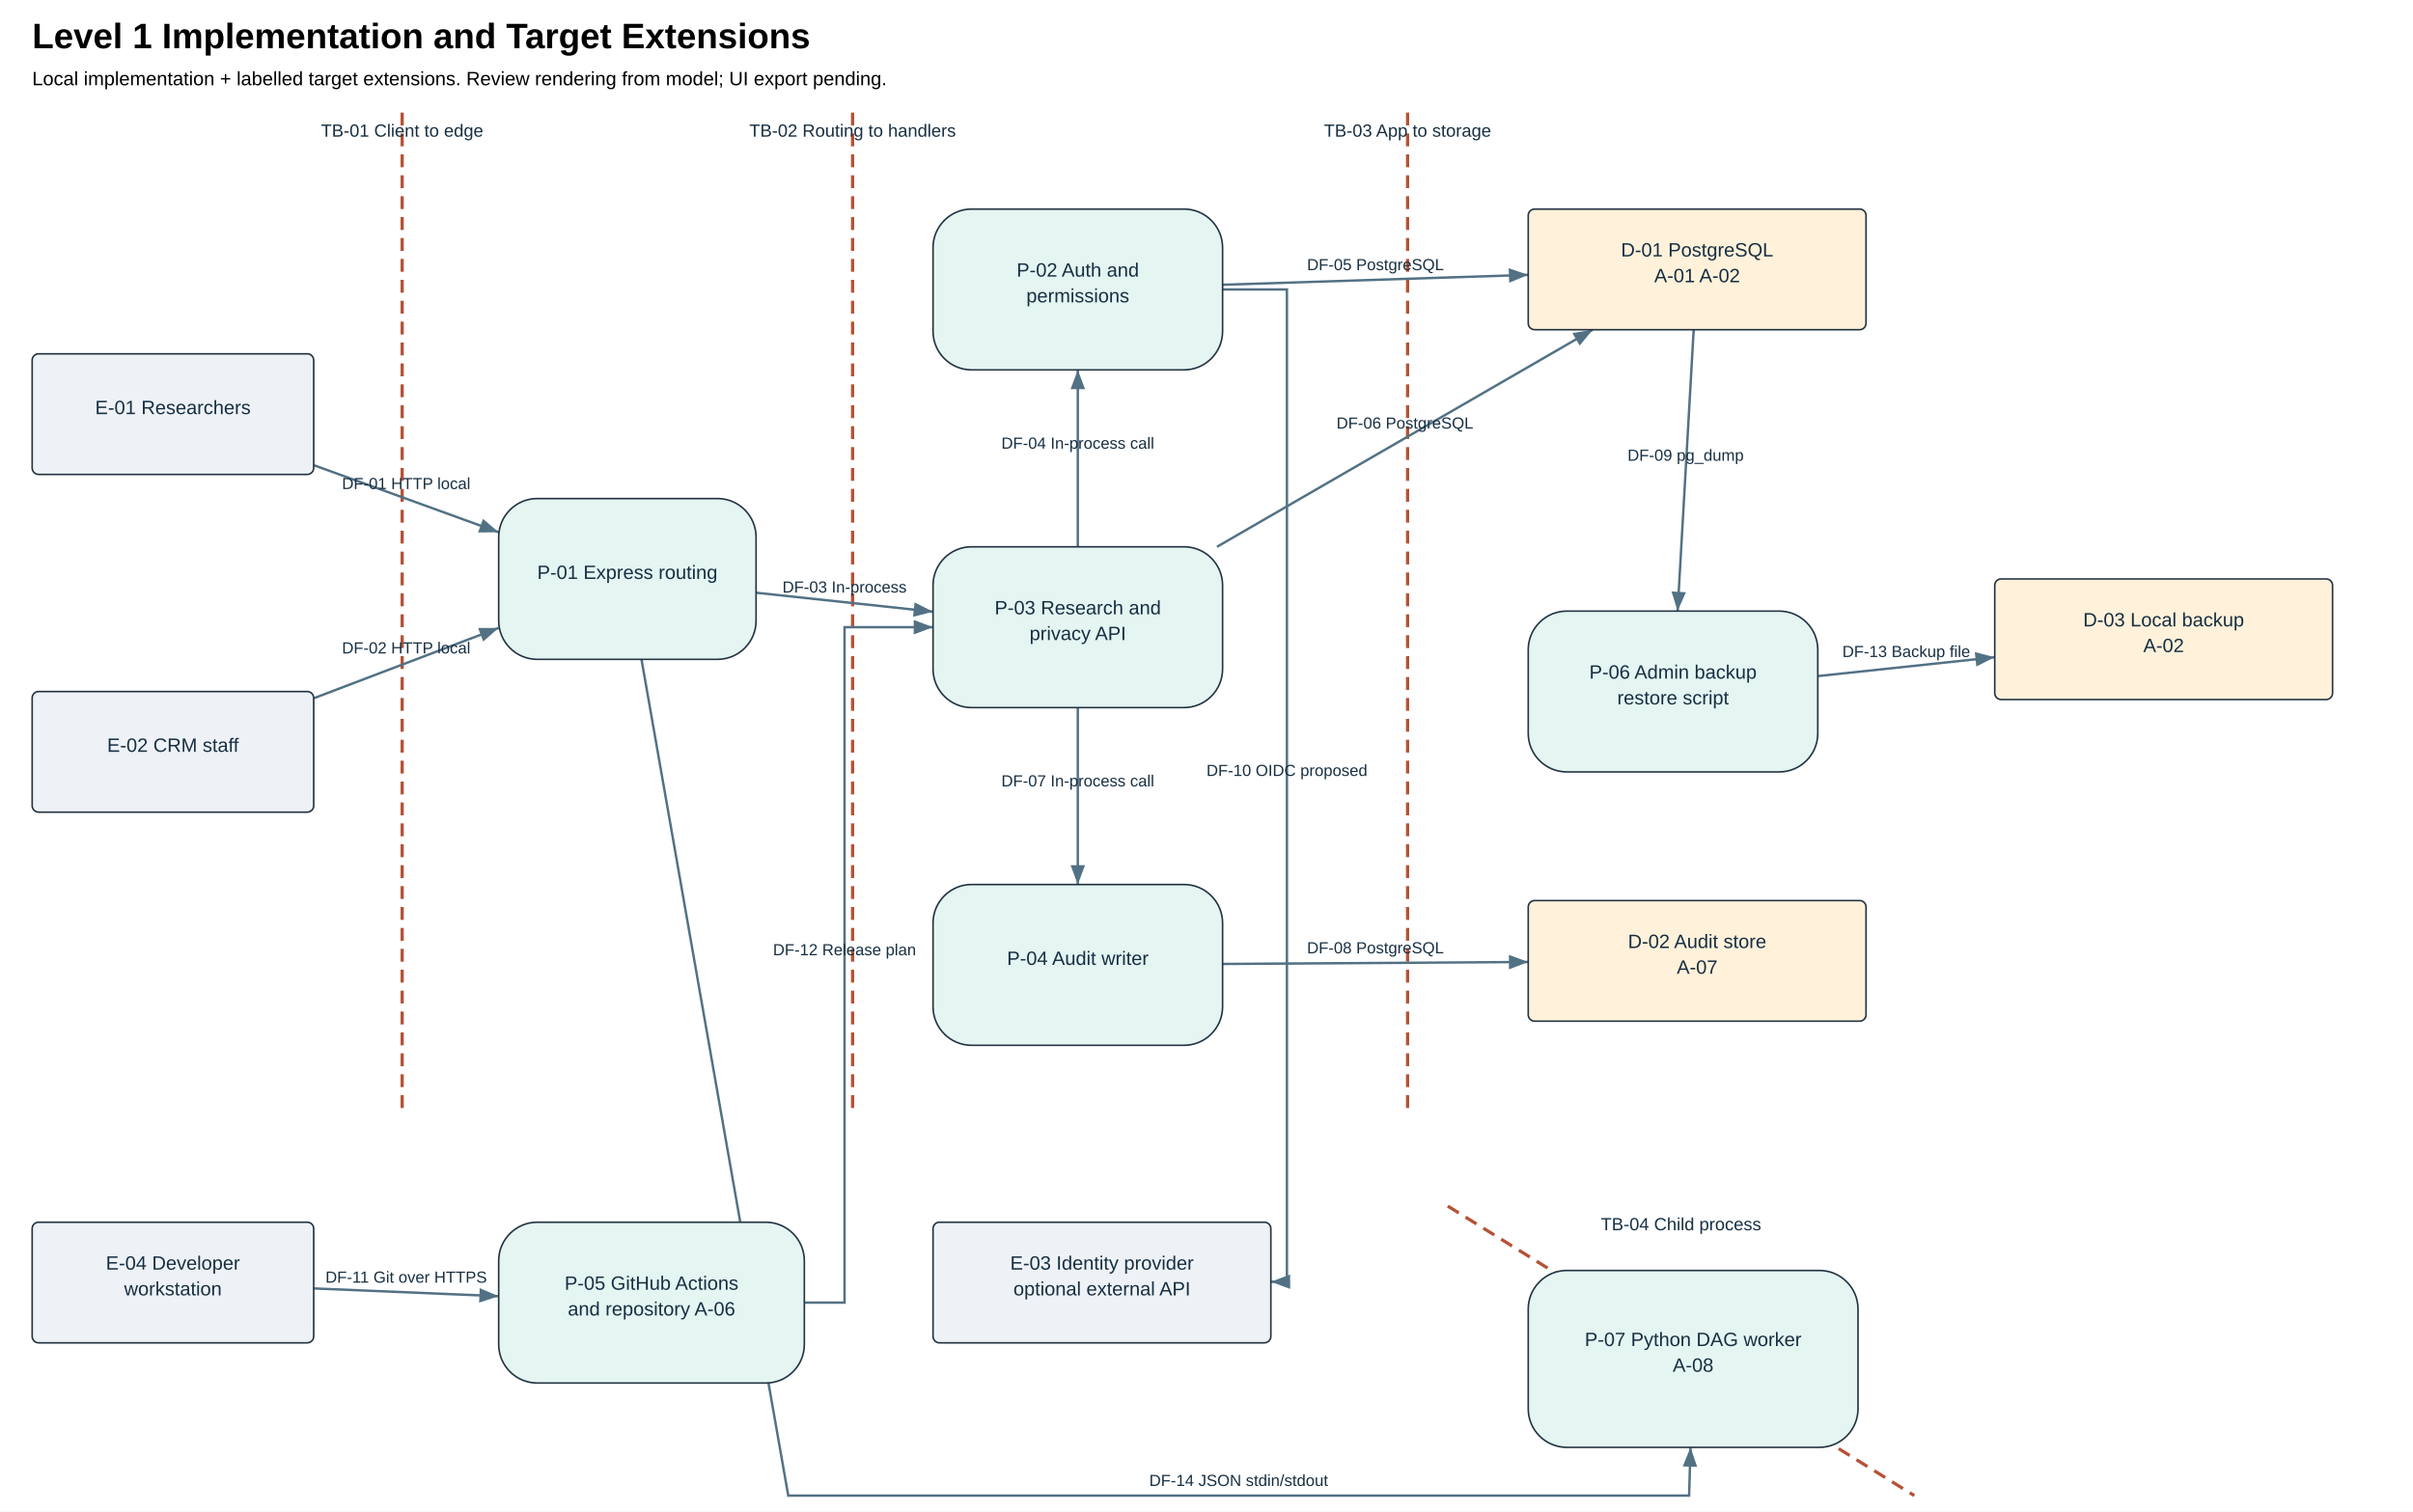
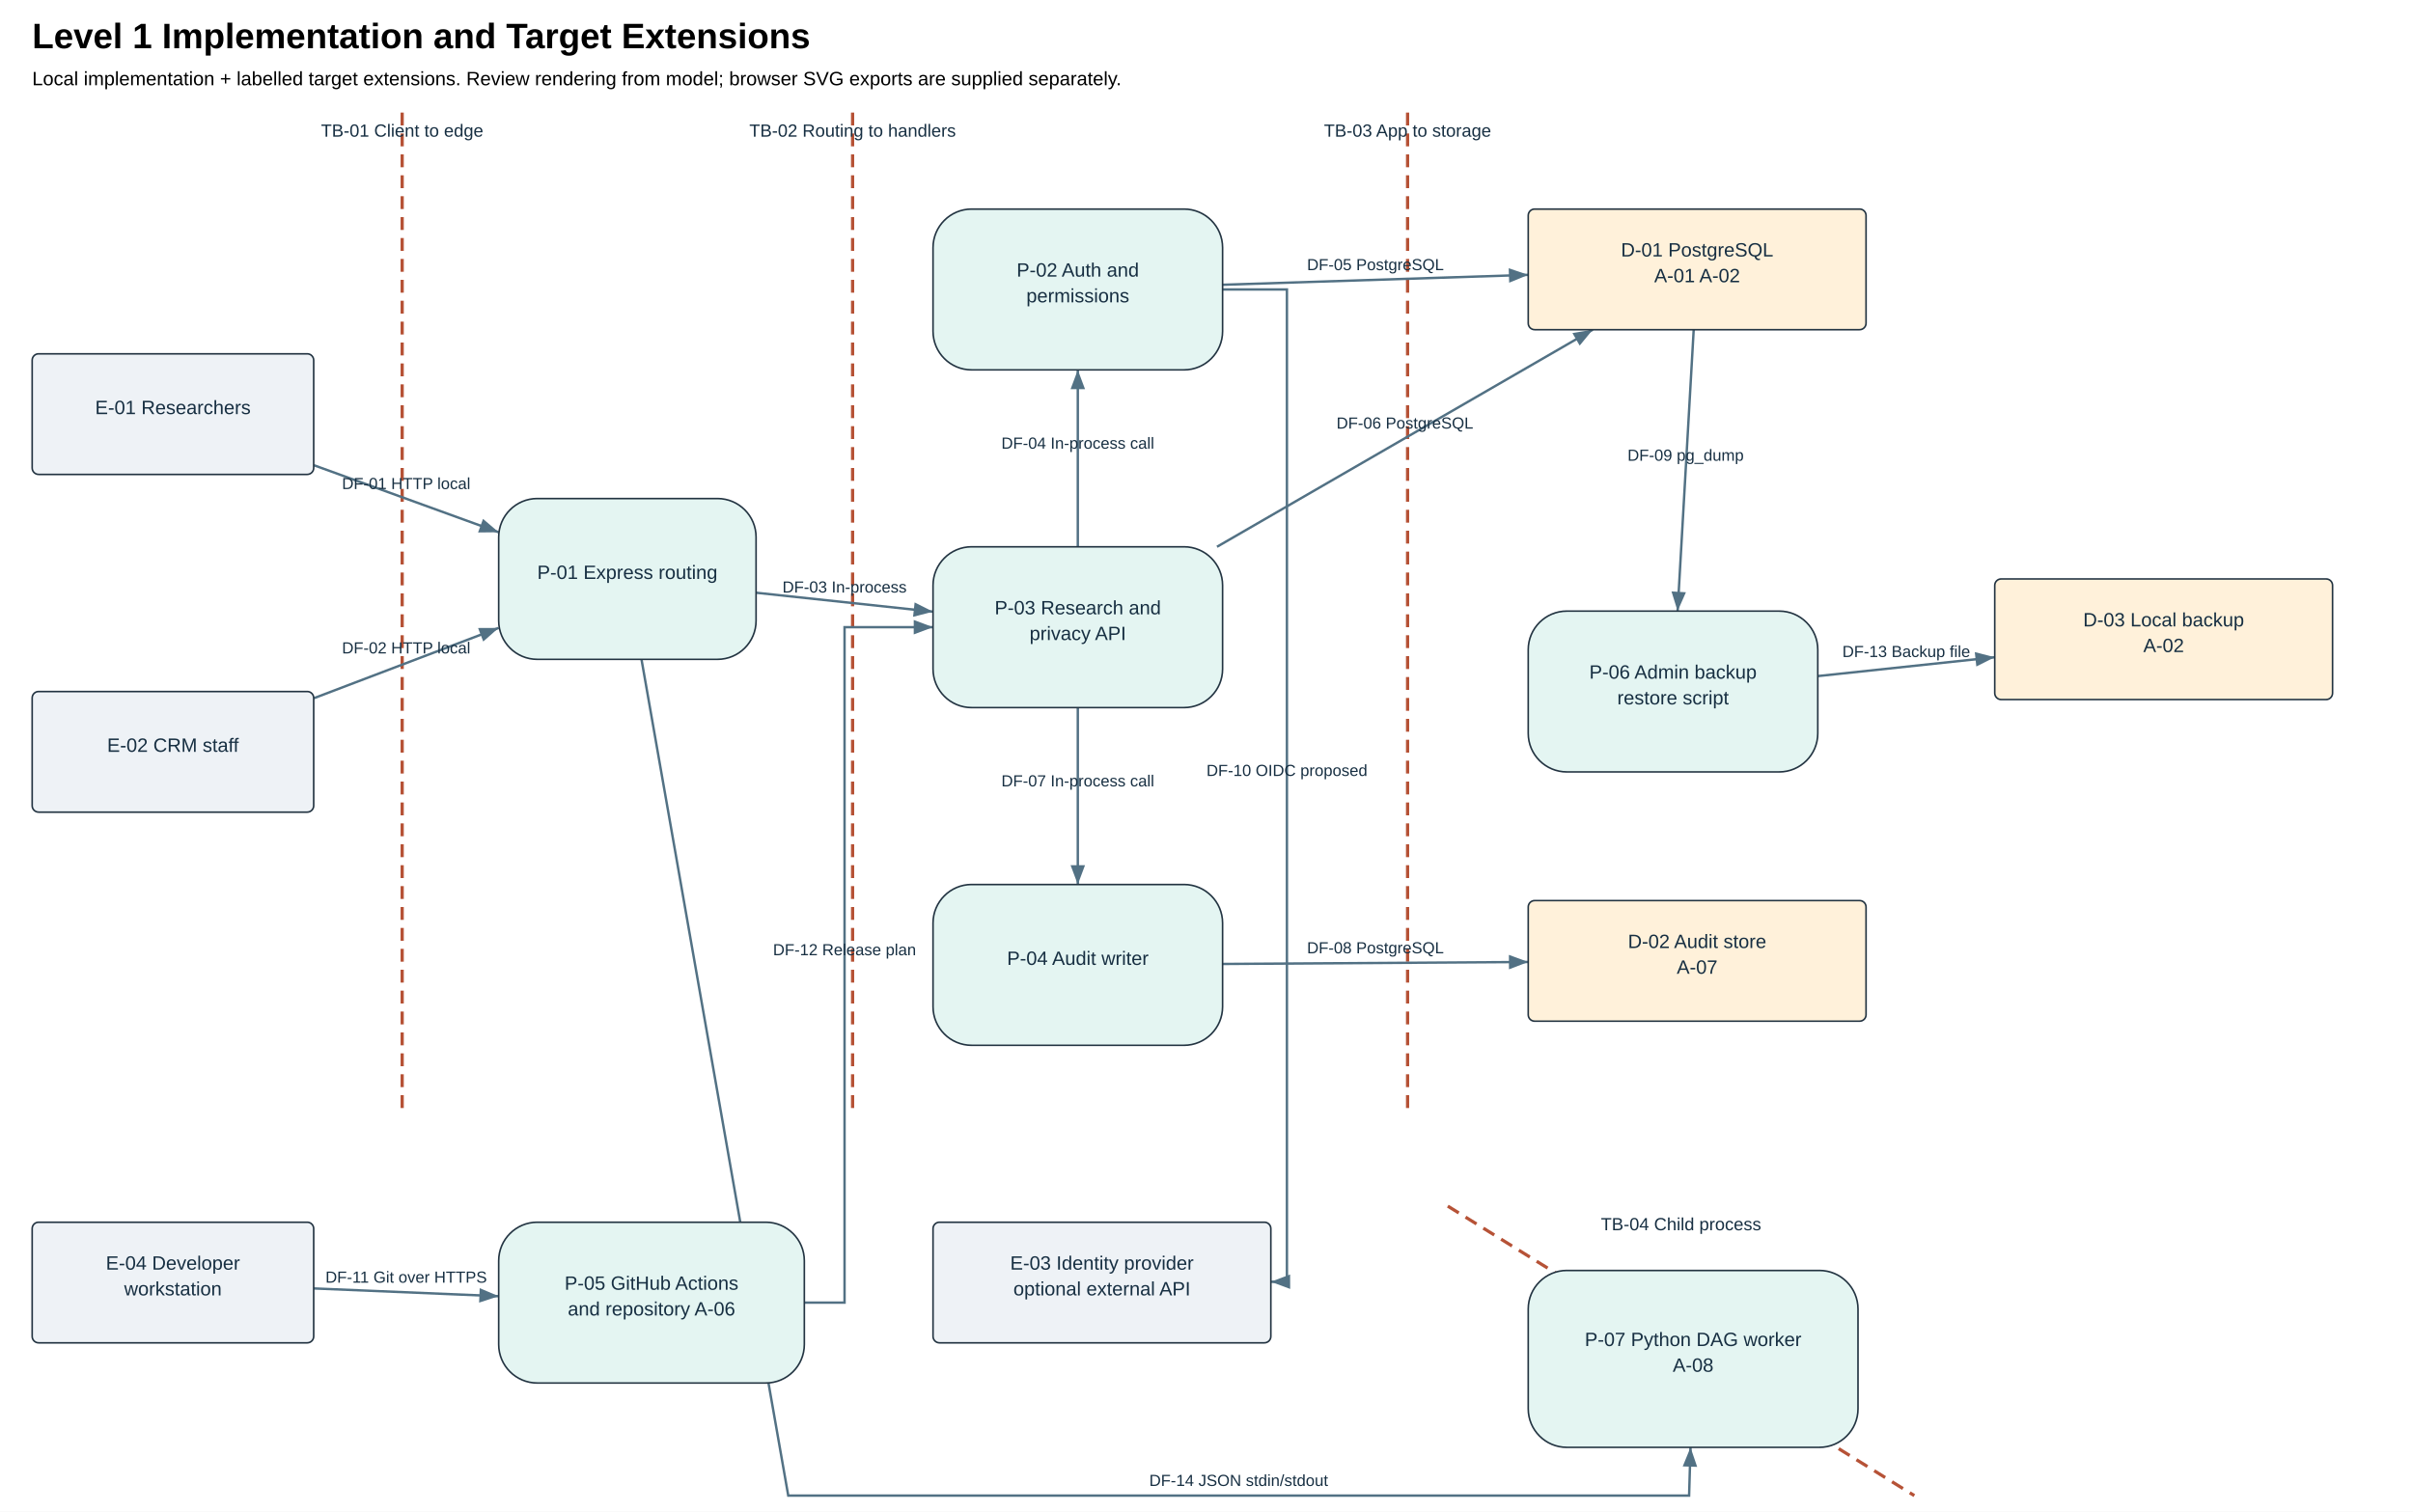
<svg xmlns="http://www.w3.org/2000/svg" width="1500" height="940" viewBox="0 -70 1500 940">
  <rect x="0" y="-70" width="100%" height="100%" fill="white" />
  <defs>
    <marker id="arrow" markerWidth="8" markerHeight="6" refX="8" refY="3" orient="auto">
      <path d="M0,0 L8,3 L0,6" fill="#527184" />
    </marker>
  </defs>
  <text x="20" y="-40" font-family="Arial" font-size="22" font-weight="bold">Level 1 Implementation and Target Extensions</text>
-   <text x="20" y="-17" font-family="Arial" font-size="12">Local implementation + labelled target extensions. Review rendering from model; UI export pending.</text>
+   <text x="20" y="-17" font-family="Arial" font-size="12">Local implementation + labelled target extensions. Review rendering from model; browser SVG exports are supplied separately.</text>
  <line x1="250" y1="0" x2="250" y2="620" stroke="#b65236" stroke-width="2" stroke-dasharray="8 5" />
  <text x="250.0" y="15" text-anchor="middle" font-family="Arial" font-size="11" fill="#172f42">TB-01 Client to edge</text>
  <line x1="530" y1="0" x2="530" y2="620" stroke="#b65236" stroke-width="2" stroke-dasharray="8 5" />
  <text x="530.0" y="15" text-anchor="middle" font-family="Arial" font-size="11" fill="#172f42">TB-02 Routing to handlers</text>
  <line x1="875" y1="0" x2="875" y2="620" stroke="#b65236" stroke-width="2" stroke-dasharray="8 5" />
  <text x="875.0" y="15" text-anchor="middle" font-family="Arial" font-size="11" fill="#172f42">TB-03 App to storage</text>
  <line x1="900" y1="680" x2="1190" y2="860" stroke="#b65236" stroke-width="2" stroke-dasharray="8 5" />
  <text x="1045.0" y="695" text-anchor="middle" font-family="Arial" font-size="11" fill="#172f42">TB-04 Child process</text>
  <polyline points="195.0,219.248 310.0,260.973" fill="none" stroke="#527184" stroke-width="1.5" marker-end="url(#arrow)" />
  <text x="252.5" y="234.111" text-anchor="middle" font-family="Arial" font-size="10" fill="#172f42">DF-01 HTTP local</text>
  <polyline points="195.0,364.204 310.0,320.442" fill="none" stroke="#527184" stroke-width="1.5" marker-end="url(#arrow)" />
  <text x="252.5" y="336.323" text-anchor="middle" font-family="Arial" font-size="10" fill="#172f42">DF-02 HTTP local</text>
  <polyline points="470.0,298.571 580.0,310.357" fill="none" stroke="#527184" stroke-width="1.5" marker-end="url(#arrow)" />
  <text x="525.0" y="298.464" text-anchor="middle" font-family="Arial" font-size="10" fill="#172f42">DF-03 In-process</text>
  <polyline points="670.0,270.0 670.0,160.0" fill="none" stroke="#527184" stroke-width="1.5" marker-end="url(#arrow)" />
  <text x="670.0" y="209.0" text-anchor="middle" font-family="Arial" font-size="10" fill="#172f42">DF-04 In-process call</text>
  <polyline points="760.0,107.078 950.0,100.909" fill="none" stroke="#527184" stroke-width="1.5" marker-end="url(#arrow)" />
  <text x="855.0" y="97.994" text-anchor="middle" font-family="Arial" font-size="10" fill="#172f42">DF-05 PostgreSQL</text>
  <polyline points="756.517,270.0 990.112,135.0" fill="none" stroke="#527184" stroke-width="1.5" marker-end="url(#arrow)" />
  <text x="873.315" y="196.5" text-anchor="middle" font-family="Arial" font-size="10" fill="#172f42">DF-06 PostgreSQL</text>
  <polyline points="670.0,370.0 670.0,480.0" fill="none" stroke="#527184" stroke-width="1.5" marker-end="url(#arrow)" />
  <text x="670.0" y="419.0" text-anchor="middle" font-family="Arial" font-size="10" fill="#172f42">DF-07 In-process call</text>
  <polyline points="760.0,529.416 950.0,528.182" fill="none" stroke="#527184" stroke-width="1.5" marker-end="url(#arrow)" />
  <text x="855.0" y="522.799" text-anchor="middle" font-family="Arial" font-size="10" fill="#172f42">DF-08 PostgreSQL</text>
  <polyline points="1052.857,135.0 1042.857,310.0" fill="none" stroke="#527184" stroke-width="1.5" marker-end="url(#arrow)" />
  <text x="1047.857" y="216.5" text-anchor="middle" font-family="Arial" font-size="10" fill="#172f42">DF-09 pg_dump</text>
  <polyline points="760.0,110.0 800,110 800,727 790.0,727.043" fill="none" stroke="#527184" stroke-width="1.5" marker-end="url(#arrow)" />
  <text x="800.0" y="412.5" text-anchor="middle" font-family="Arial" font-size="10" fill="#172f42">DF-10 OIDC proposed</text>
  <polyline points="195.0,731.176 310.0,736.008" fill="none" stroke="#527184" stroke-width="1.5" marker-end="url(#arrow)" />
  <text x="252.5" y="727.592" text-anchor="middle" font-family="Arial" font-size="10" fill="#172f42">DF-11 Git over HTTPS</text>
  <polyline points="500.0,740.0 525,740 525,320 580.0,320.0" fill="none" stroke="#527184" stroke-width="1.5" marker-end="url(#arrow)" />
  <text x="525.0" y="524.0" text-anchor="middle" font-family="Arial" font-size="10" fill="#172f42">DF-12 Release plan</text>
  <polyline points="1130.0,350.41 1240.0,338.689" fill="none" stroke="#527184" stroke-width="1.5" marker-end="url(#arrow)" />
  <text x="1185.0" y="338.549" text-anchor="middle" font-family="Arial" font-size="10" fill="#172f42">DF-13 Backup file</text>
  <polyline points="398.772,340.0 490,860 1050,860 1050.882,830.0" fill="none" stroke="#527184" stroke-width="1.5" marker-end="url(#arrow)" />
  <text x="770.0" y="854.0" text-anchor="middle" font-family="Arial" font-size="10" fill="#172f42">DF-14 JSON stdin/stdout</text>
  <rect x="20" y="150" width="175" height="75" rx="4" fill="#eef2f6" stroke="#233442" />
  <text x="107.5" y="187.5" text-anchor="middle" font-family="Arial" font-size="12" fill="#172f42">E-01 Researchers</text>
  <rect x="20" y="360" width="175" height="75" rx="4" fill="#eef2f6" stroke="#233442" />
  <text x="107.5" y="397.5" text-anchor="middle" font-family="Arial" font-size="12" fill="#172f42">E-02 CRM staff</text>
  <rect x="310" y="240" width="160" height="100" rx="24" fill="#e4f5f2" stroke="#233442" />
  <text x="390.0" y="290.0" text-anchor="middle" font-family="Arial" font-size="12" fill="#172f42">P-01 Express routing</text>
  <rect x="580" y="60" width="180" height="100" rx="24" fill="#e4f5f2" stroke="#233442" />
  <text x="670.0" y="102.0" text-anchor="middle" font-family="Arial" font-size="12" fill="#172f42">P-02 Auth and</text>
  <text x="670.0" y="118.0" text-anchor="middle" font-family="Arial" font-size="12" fill="#172f42">permissions</text>
  <rect x="580" y="270" width="180" height="100" rx="24" fill="#e4f5f2" stroke="#233442" />
  <text x="670.0" y="312.0" text-anchor="middle" font-family="Arial" font-size="12" fill="#172f42">P-03 Research and</text>
  <text x="670.0" y="328.0" text-anchor="middle" font-family="Arial" font-size="12" fill="#172f42">privacy API</text>
  <rect x="580" y="480" width="180" height="100" rx="24" fill="#e4f5f2" stroke="#233442" />
  <text x="670.0" y="530.0" text-anchor="middle" font-family="Arial" font-size="12" fill="#172f42">P-04 Audit writer</text>
  <rect x="950" y="60" width="210" height="75" rx="4" fill="#fff1da" stroke="#233442" />
  <text x="1055.0" y="89.5" text-anchor="middle" font-family="Arial" font-size="12" fill="#172f42">D-01 PostgreSQL</text>
  <text x="1055.0" y="105.5" text-anchor="middle" font-family="Arial" font-size="12" fill="#172f42">A-01 A-02</text>
  <rect x="950" y="490" width="210" height="75" rx="4" fill="#fff1da" stroke="#233442" />
  <text x="1055.0" y="519.5" text-anchor="middle" font-family="Arial" font-size="12" fill="#172f42">D-02 Audit store</text>
  <text x="1055.0" y="535.5" text-anchor="middle" font-family="Arial" font-size="12" fill="#172f42">A-07</text>
  <rect x="1240" y="290" width="210" height="75" rx="4" fill="#fff1da" stroke="#233442" />
  <text x="1345.0" y="319.5" text-anchor="middle" font-family="Arial" font-size="12" fill="#172f42">D-03 Local backup</text>
  <text x="1345.0" y="335.5" text-anchor="middle" font-family="Arial" font-size="12" fill="#172f42">A-02</text>
  <rect x="580" y="690" width="210" height="75" rx="4" fill="#eef2f6" stroke="#233442" />
  <text x="685.0" y="719.5" text-anchor="middle" font-family="Arial" font-size="12" fill="#172f42">E-03 Identity provider</text>
  <text x="685.0" y="735.5" text-anchor="middle" font-family="Arial" font-size="12" fill="#172f42">optional external API</text>
  <rect x="20" y="690" width="175" height="75" rx="4" fill="#eef2f6" stroke="#233442" />
  <text x="107.5" y="719.5" text-anchor="middle" font-family="Arial" font-size="12" fill="#172f42">E-04 Developer</text>
  <text x="107.5" y="735.5" text-anchor="middle" font-family="Arial" font-size="12" fill="#172f42">workstation</text>
  <rect x="310" y="690" width="190" height="100" rx="24" fill="#e4f5f2" stroke="#233442" />
  <text x="405.0" y="732.0" text-anchor="middle" font-family="Arial" font-size="12" fill="#172f42">P-05 GitHub Actions</text>
  <text x="405.0" y="748.0" text-anchor="middle" font-family="Arial" font-size="12" fill="#172f42">and repository A-06</text>
  <rect x="950" y="310" width="180" height="100" rx="24" fill="#e4f5f2" stroke="#233442" />
  <text x="1040.0" y="352.0" text-anchor="middle" font-family="Arial" font-size="12" fill="#172f42">P-06 Admin backup</text>
  <text x="1040.0" y="368.0" text-anchor="middle" font-family="Arial" font-size="12" fill="#172f42">restore script</text>
  <rect x="950" y="720" width="205" height="110" rx="24" fill="#e4f5f2" stroke="#233442" />
  <text x="1052.5" y="767.0" text-anchor="middle" font-family="Arial" font-size="12" fill="#172f42">P-07 Python DAG worker</text>
  <text x="1052.5" y="783.0" text-anchor="middle" font-family="Arial" font-size="12" fill="#172f42">A-08</text>
</svg>
